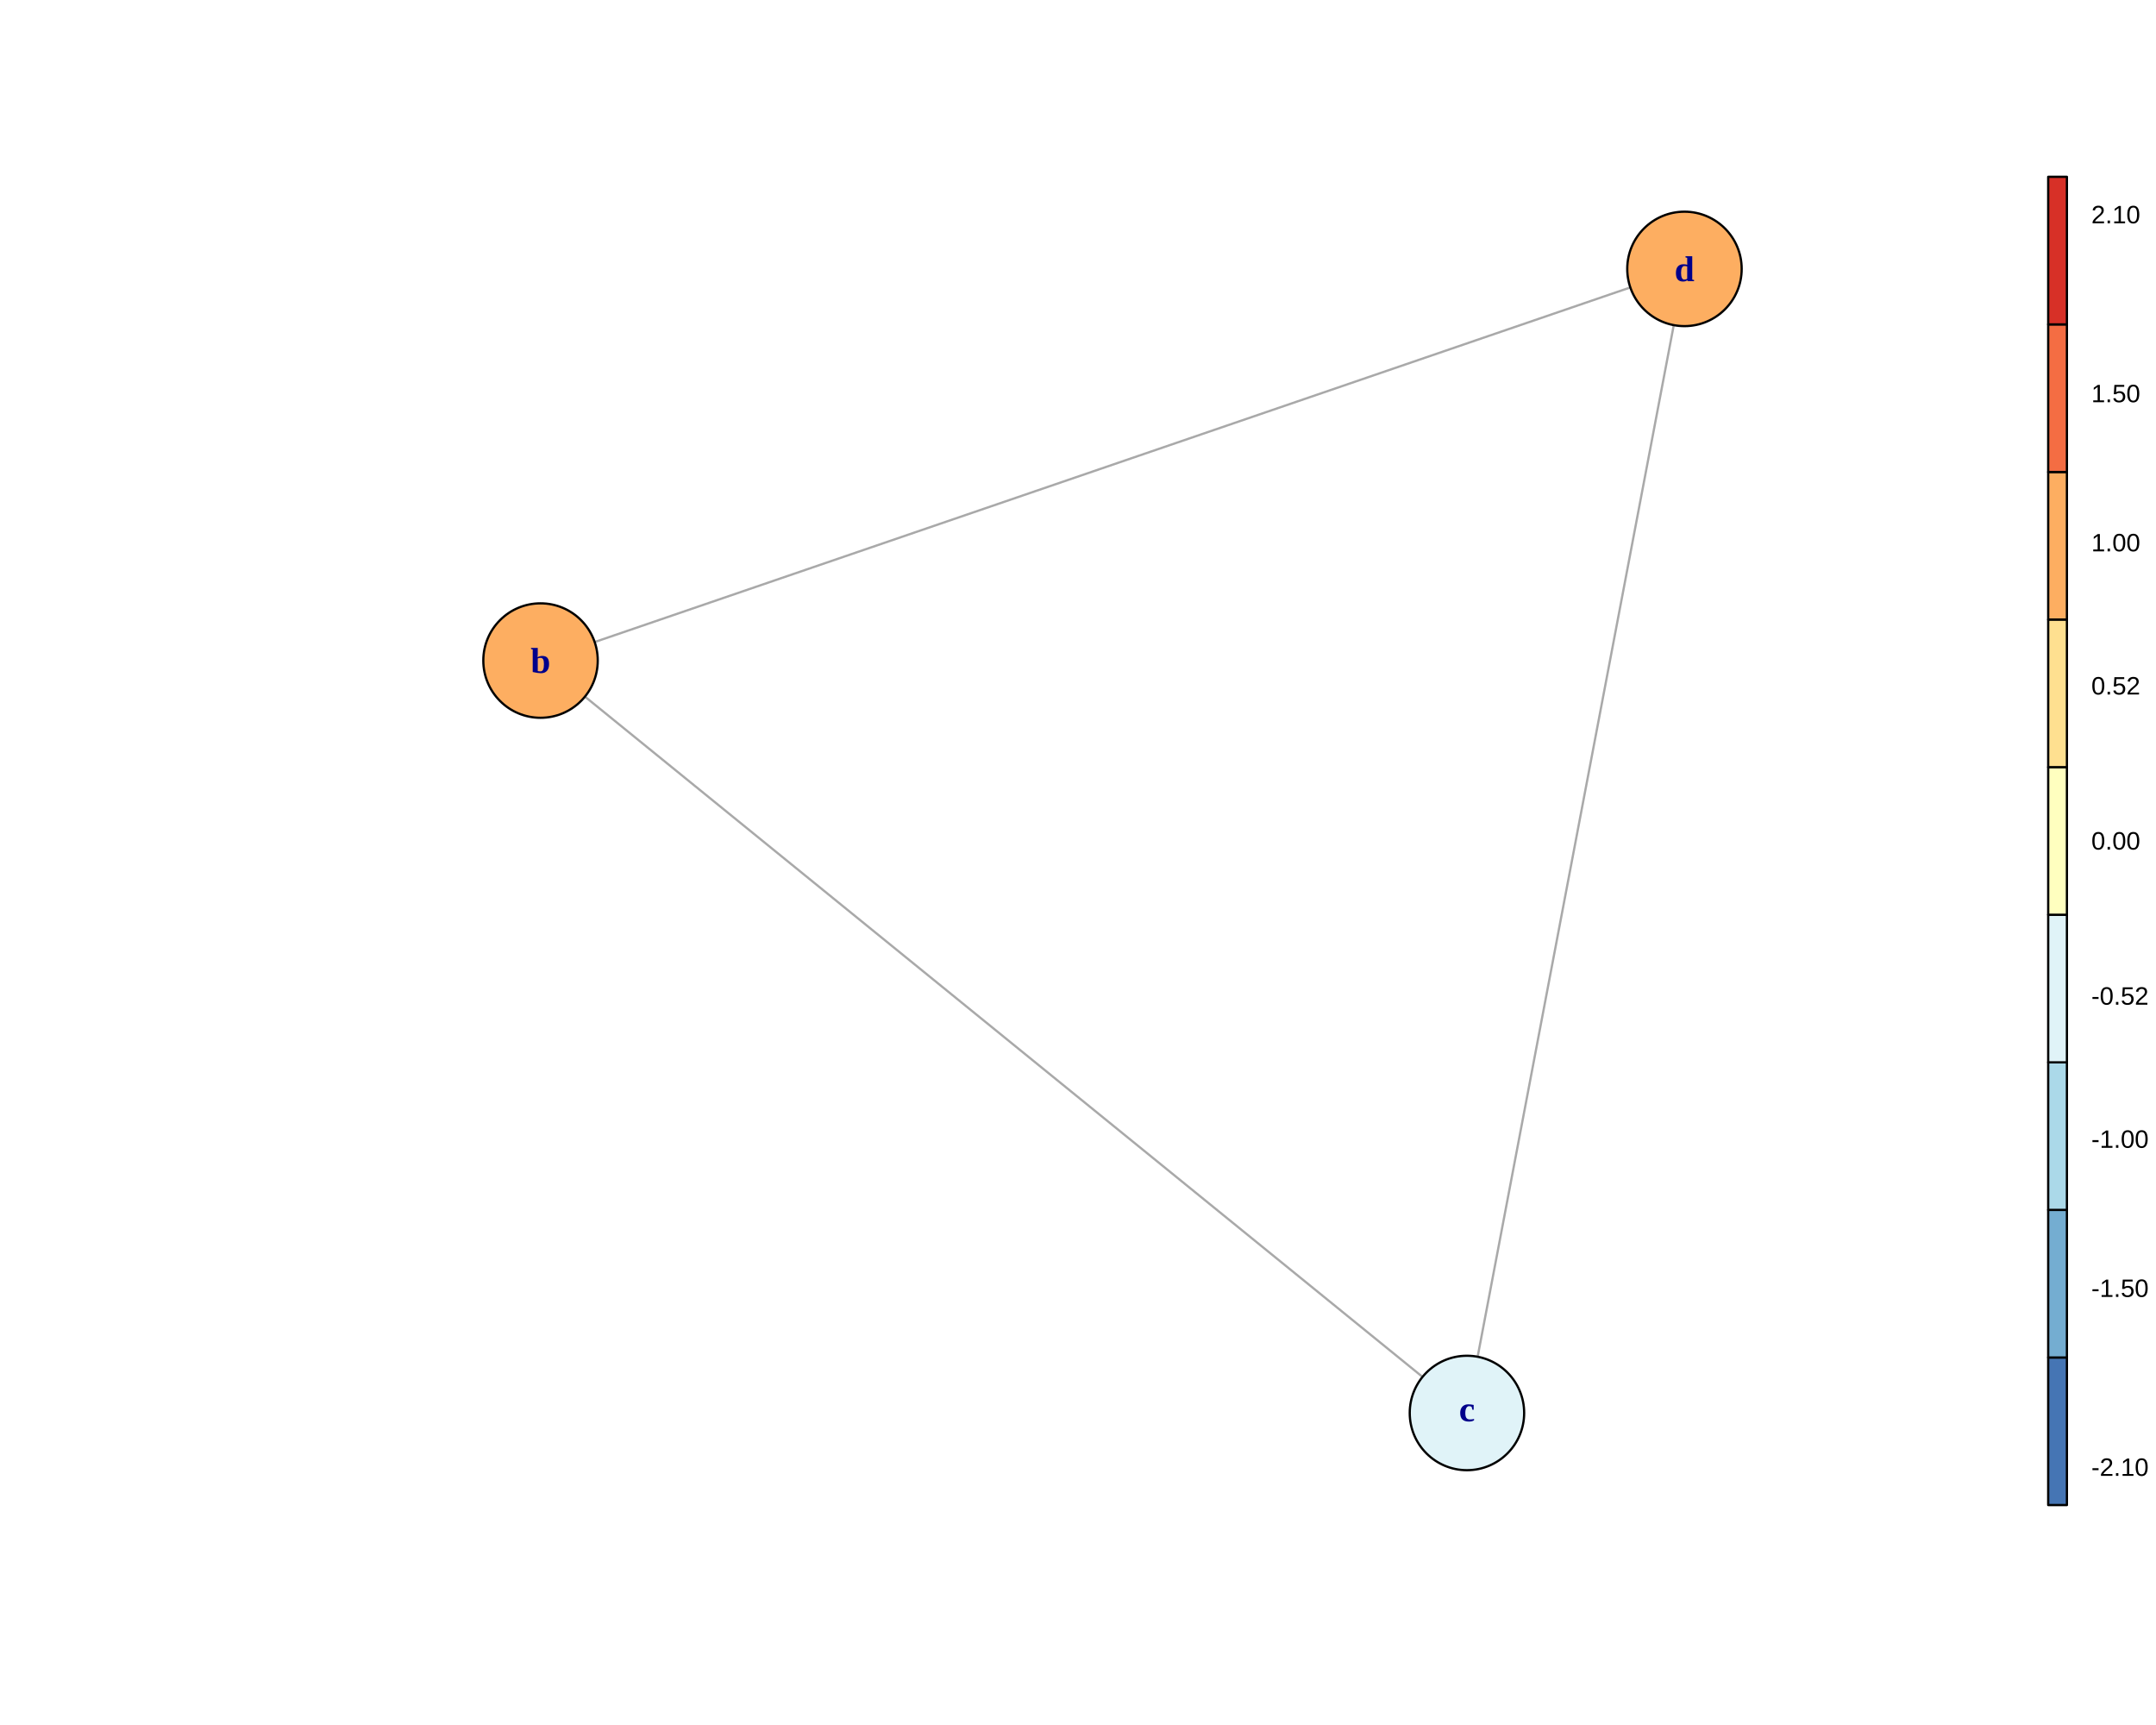
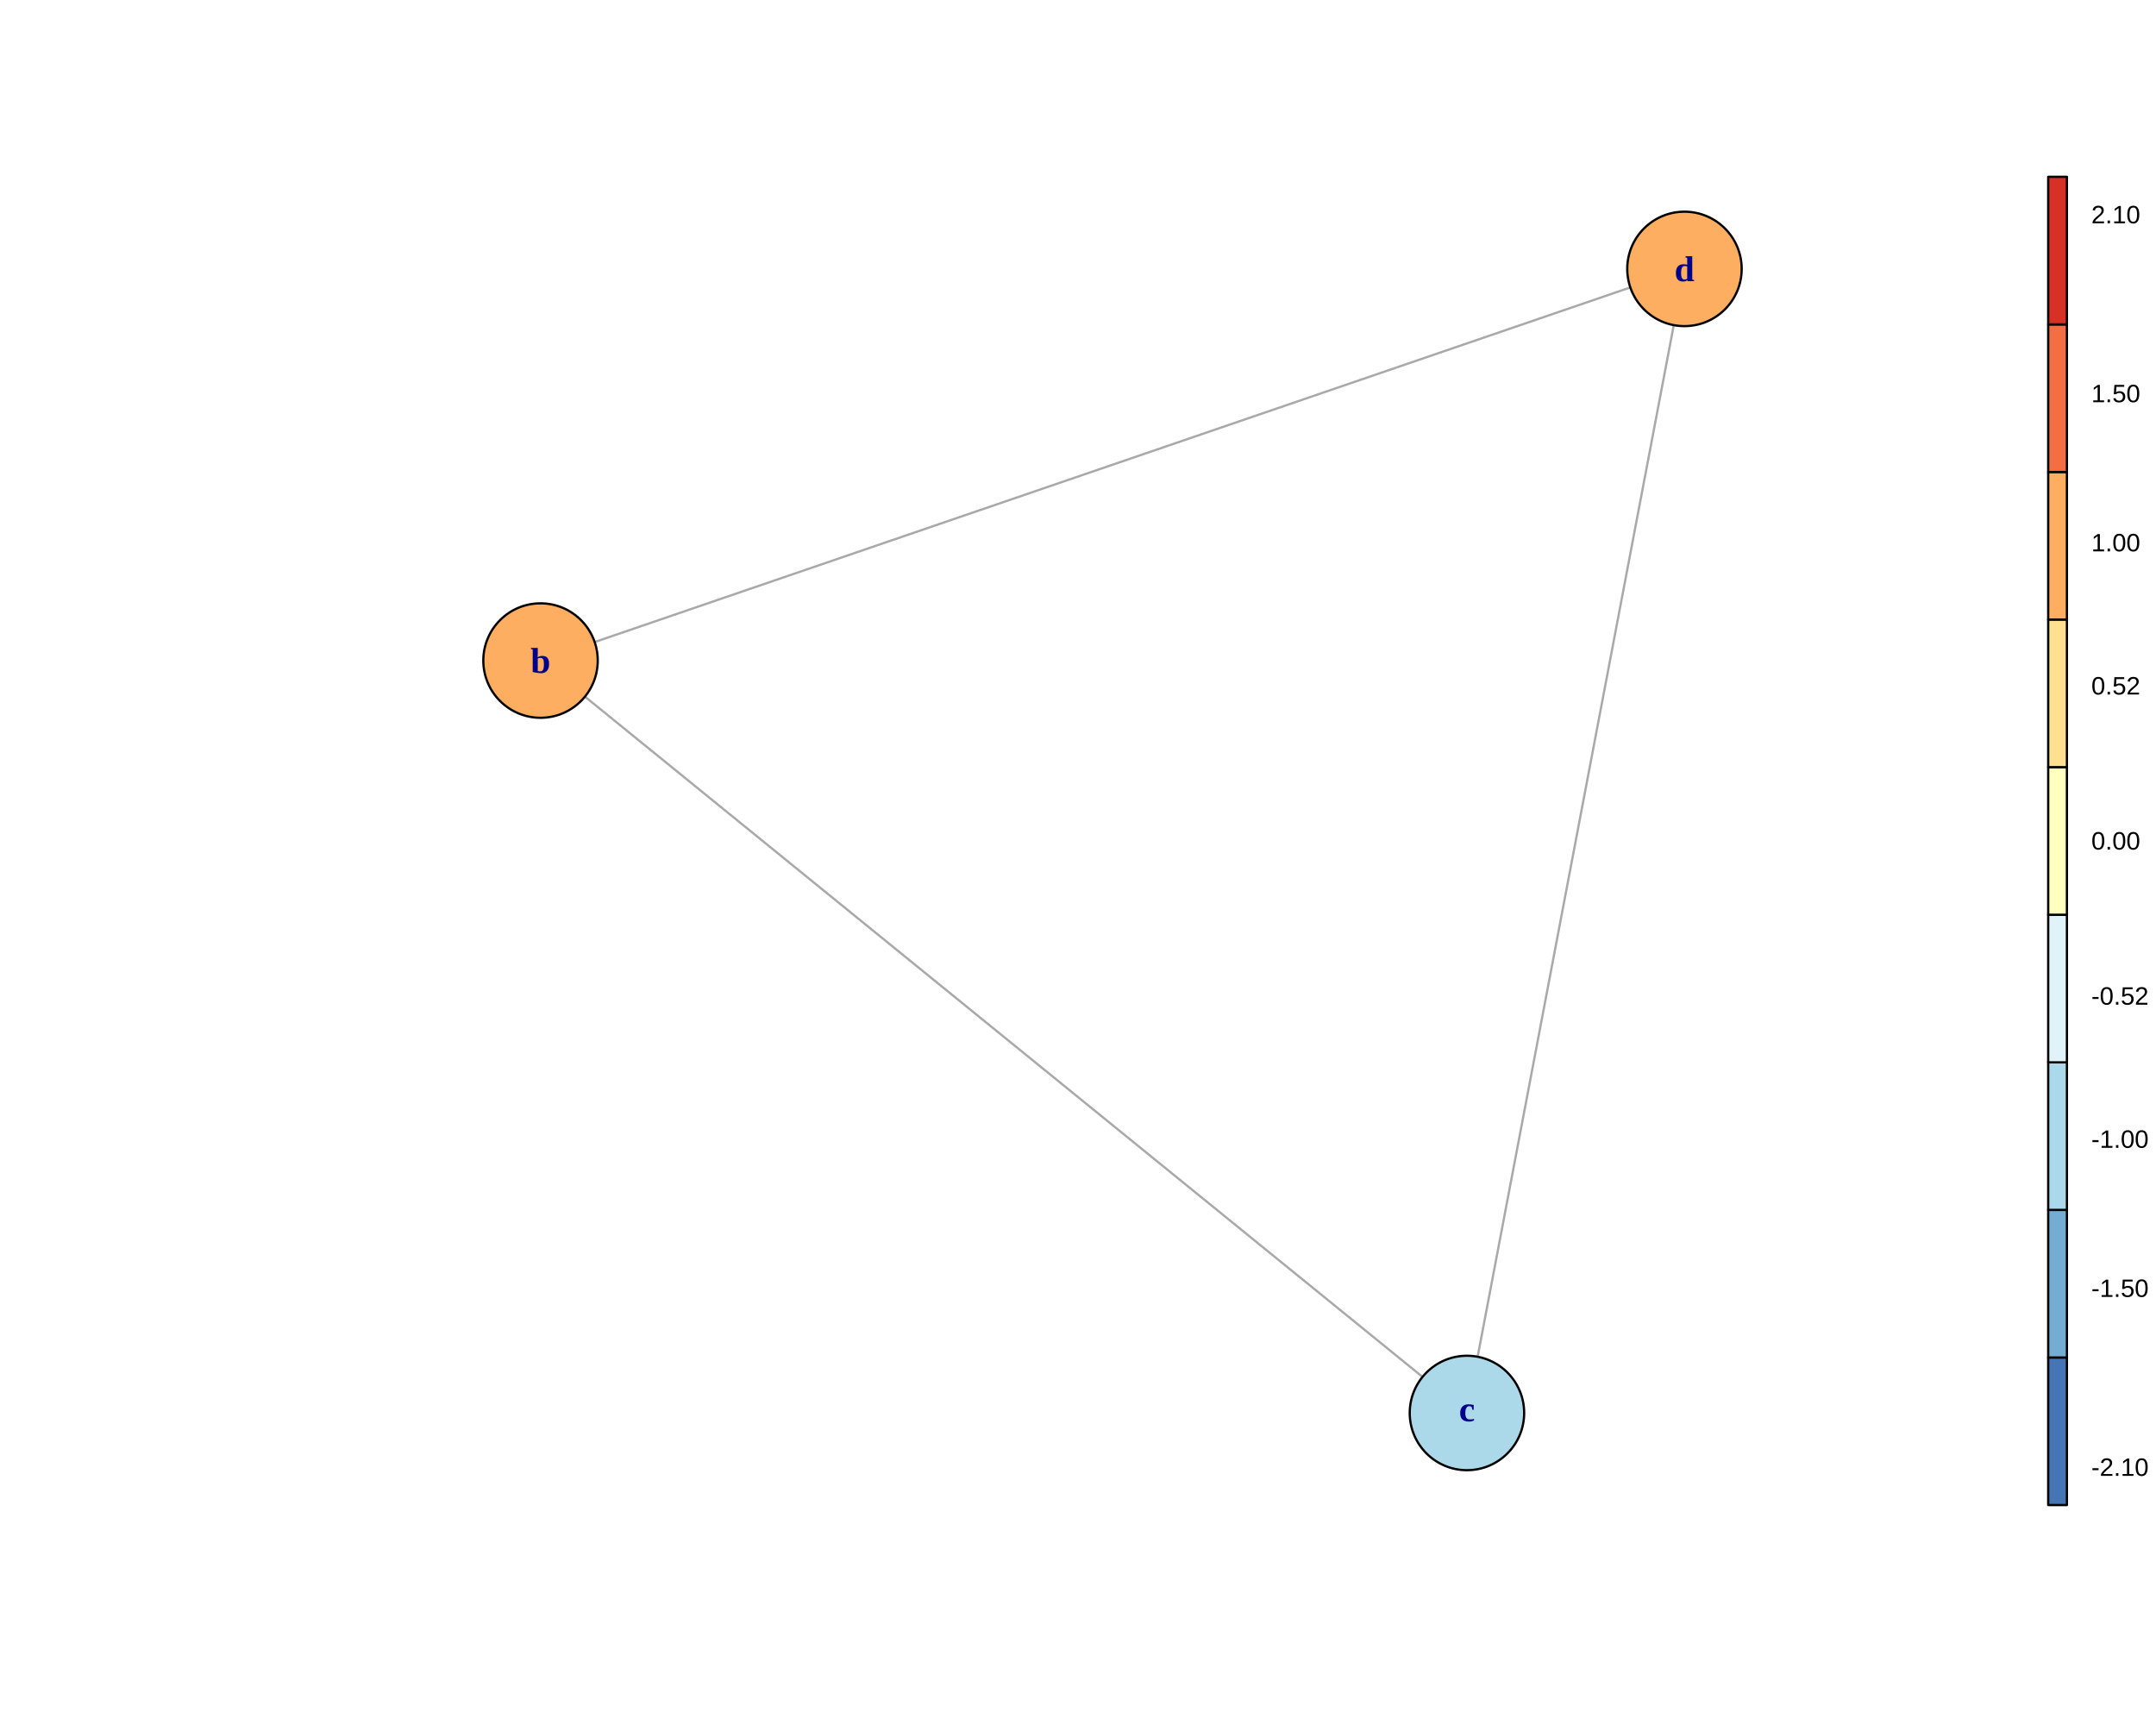
<svg xmlns="http://www.w3.org/2000/svg" viewBox="0 0 720.00 576.00">
  <defs>
    <style type="text/css">
    line, polyline, polygon, path, rect, circle {
      fill: none;
      stroke: #000000;
      stroke-linecap: round;
      stroke-linejoin: round;
      stroke-miterlimit: 10.00;
    }
  </style>
  </defs>
  <rect width="100%" height="100%" style="stroke: none; fill: #FFFFFF;" />
  <defs>
    <clipPath id="cpNTkuMDR8Njg0LjAwfDUwMi41Nnw1OS4wNA==">
      <rect x="59.04" y="59.04" width="624.96" height="443.52" />
    </clipPath>
  </defs>
  <line x1="194.07" y1="215.93" x2="548.97" y2="94.43" style="stroke-width: 0.75; stroke: #A9A9A9;" clip-path="url(#cpNTkuMDR8Njg0LjAwfDUwMi41Nnw1OS4wNA==)" />
  <line x1="191.63" y1="229.60" x2="478.77" y2="462.78" style="stroke-width: 0.75; stroke: #A9A9A9;" clip-path="url(#cpNTkuMDR8Njg0LjAwfDUwMi41Nnw1OS4wNA==)" />
  <line x1="559.85" y1="103.87" x2="492.57" y2="457.73" style="stroke-width: 0.75; stroke: #A9A9A9;" clip-path="url(#cpNTkuMDR8Njg0LjAwfDUwMi41Nnw1OS4wNA==)" />
  <circle cx="180.51" cy="220.57" r="14.33pt" style="stroke-width: 0.75; fill: #FDAE61;" clip-path="url(#cpNTkuMDR8Njg0LjAwfDUwMi41Nnw1OS4wNA==)" />
  <circle cx="562.53" cy="89.79" r="14.33pt" style="stroke-width: 0.75; fill: #FDAE61;" clip-path="url(#cpNTkuMDR8Njg0LjAwfDUwMi41Nnw1OS4wNA==)" />
-   <circle cx="489.89" cy="471.81" r="14.33pt" style="stroke-width: 0.75; fill: #E0F3F8;" clip-path="url(#cpNTkuMDR8Njg0LjAwfDUwMi41Nnw1OS4wNA==)" />
+   <circle cx="489.89" cy="471.81" r="14.33pt" style="stroke-width: 0.75; fill: #ABD9E9;" clip-path="url(#cpNTkuMDR8Njg0LjAwfDUwMi41Nnw1OS4wNA==)" />
  <defs>
    <clipPath id="cpMC4wMHw3MjAuMDB8NTc2LjAwfDAuMDA=">
      <rect x="0.00" y="0.00" width="720.00" height="576.00" />
    </clipPath>
  </defs>
  <g clip-path="url(#cpMC4wMHw3MjAuMDB8NTc2LjAwfDAuMDA=)">
    <text x="177.18" y="224.67" style="font-size: 12.00px; font-weight: bold; fill: #00008B; font-family: Liberation Serif;" textLength="6.67px" lengthAdjust="spacingAndGlyphs">b</text>
  </g>
  <g clip-path="url(#cpMC4wMHw3MjAuMDB8NTc2LjAwfDAuMDA=)">
    <text x="559.19" y="93.89" style="font-size: 12.00px; font-weight: bold; fill: #00008B; font-family: Liberation Serif;" textLength="6.67px" lengthAdjust="spacingAndGlyphs">d</text>
  </g>
  <g clip-path="url(#cpMC4wMHw3MjAuMDB8NTc2LjAwfDAuMDA=)">
    <text x="487.23" y="474.58" style="font-size: 12.00px; font-weight: bold; fill: #00008B; font-family: Liberation Serif;" textLength="5.33px" lengthAdjust="spacingAndGlyphs">c</text>
  </g>
  <polygon points="684.00,502.56 684.00,453.28 690.25,453.28 690.25,502.56 " style="stroke-width: 0.75; fill: #4575B4;" clip-path="url(#cpMC4wMHw3MjAuMDB8NTc2LjAwfDAuMDA=)" />
  <polygon points="684.00,453.28 684.00,404.00 690.25,404.00 690.25,453.28 " style="stroke-width: 0.75; fill: #74ADD1;" clip-path="url(#cpMC4wMHw3MjAuMDB8NTc2LjAwfDAuMDA=)" />
  <polygon points="684.00,404.00 684.00,354.72 690.25,354.72 690.25,404.00 " style="stroke-width: 0.75; fill: #ABD9E9;" clip-path="url(#cpMC4wMHw3MjAuMDB8NTc2LjAwfDAuMDA=)" />
  <polygon points="684.00,354.72 684.00,305.44 690.25,305.44 690.25,354.72 " style="stroke-width: 0.75; fill: #E0F3F8;" clip-path="url(#cpMC4wMHw3MjAuMDB8NTc2LjAwfDAuMDA=)" />
  <polygon points="684.00,305.44 684.00,256.16 690.25,256.16 690.25,305.44 " style="stroke-width: 0.75; fill: #FFFFBF;" clip-path="url(#cpMC4wMHw3MjAuMDB8NTc2LjAwfDAuMDA=)" />
  <polygon points="684.00,256.16 684.00,206.88 690.25,206.88 690.25,256.16 " style="stroke-width: 0.75; fill: #FEE090;" clip-path="url(#cpMC4wMHw3MjAuMDB8NTc2LjAwfDAuMDA=)" />
  <polygon points="684.00,206.88 684.00,157.60 690.25,157.60 690.25,206.88 " style="stroke-width: 0.75; fill: #FDAE61;" clip-path="url(#cpMC4wMHw3MjAuMDB8NTc2LjAwfDAuMDA=)" />
  <polygon points="684.00,157.60 684.00,108.32 690.25,108.32 690.25,157.60 " style="stroke-width: 0.75; fill: #F46D43;" clip-path="url(#cpMC4wMHw3MjAuMDB8NTc2LjAwfDAuMDA=)" />
  <polygon points="684.00,108.32 684.00,59.04 690.25,59.04 690.25,108.32 " style="stroke-width: 0.75; fill: #D73027;" clip-path="url(#cpMC4wMHw3MjAuMDB8NTc2LjAwfDAuMDA=)" />
  <g clip-path="url(#cpMC4wMHw3MjAuMDB8NTc2LjAwfDAuMDA=)">
    <text x="698.40" y="492.81" style="font-size: 8.40px; font-family: Liberation Sans;" textLength="19.14px" lengthAdjust="spacingAndGlyphs">-2.10</text>
  </g>
  <g clip-path="url(#cpMC4wMHw3MjAuMDB8NTc2LjAwfDAuMDA=)">
    <text x="698.40" y="433.06" style="font-size: 8.40px; font-family: Liberation Sans;" textLength="19.14px" lengthAdjust="spacingAndGlyphs">-1.50</text>
  </g>
  <g clip-path="url(#cpMC4wMHw3MjAuMDB8NTc2LjAwfDAuMDA=)">
    <text x="698.40" y="383.27" style="font-size: 8.40px; font-family: Liberation Sans;" textLength="19.14px" lengthAdjust="spacingAndGlyphs">-1.00</text>
  </g>
  <g clip-path="url(#cpMC4wMHw3MjAuMDB8NTc2LjAwfDAuMDA=)">
    <text x="698.40" y="335.47" style="font-size: 8.40px; font-family: Liberation Sans;" textLength="19.14px" lengthAdjust="spacingAndGlyphs">-0.52</text>
  </g>
  <g clip-path="url(#cpMC4wMHw3MjAuMDB8NTc2LjAwfDAuMDA=)">
    <text x="698.40" y="283.68" style="font-size: 8.40px; font-family: Liberation Sans;" textLength="16.34px" lengthAdjust="spacingAndGlyphs">0.00</text>
  </g>
  <g clip-path="url(#cpMC4wMHw3MjAuMDB8NTc2LjAwfDAuMDA=)">
    <text x="698.40" y="231.90" style="font-size: 8.40px; font-family: Liberation Sans;" textLength="16.34px" lengthAdjust="spacingAndGlyphs">0.52</text>
  </g>
  <g clip-path="url(#cpMC4wMHw3MjAuMDB8NTc2LjAwfDAuMDA=)">
    <text x="698.40" y="184.10" style="font-size: 8.40px; font-family: Liberation Sans;" textLength="16.34px" lengthAdjust="spacingAndGlyphs">1.00</text>
  </g>
  <g clip-path="url(#cpMC4wMHw3MjAuMDB8NTc2LjAwfDAuMDA=)">
    <text x="698.40" y="134.31" style="font-size: 8.40px; font-family: Liberation Sans;" textLength="16.34px" lengthAdjust="spacingAndGlyphs">1.50</text>
  </g>
  <g clip-path="url(#cpMC4wMHw3MjAuMDB8NTc2LjAwfDAuMDA=)">
    <text x="698.40" y="74.56" style="font-size: 8.40px; font-family: Liberation Sans;" textLength="16.34px" lengthAdjust="spacingAndGlyphs">2.10</text>
  </g>
</svg>
